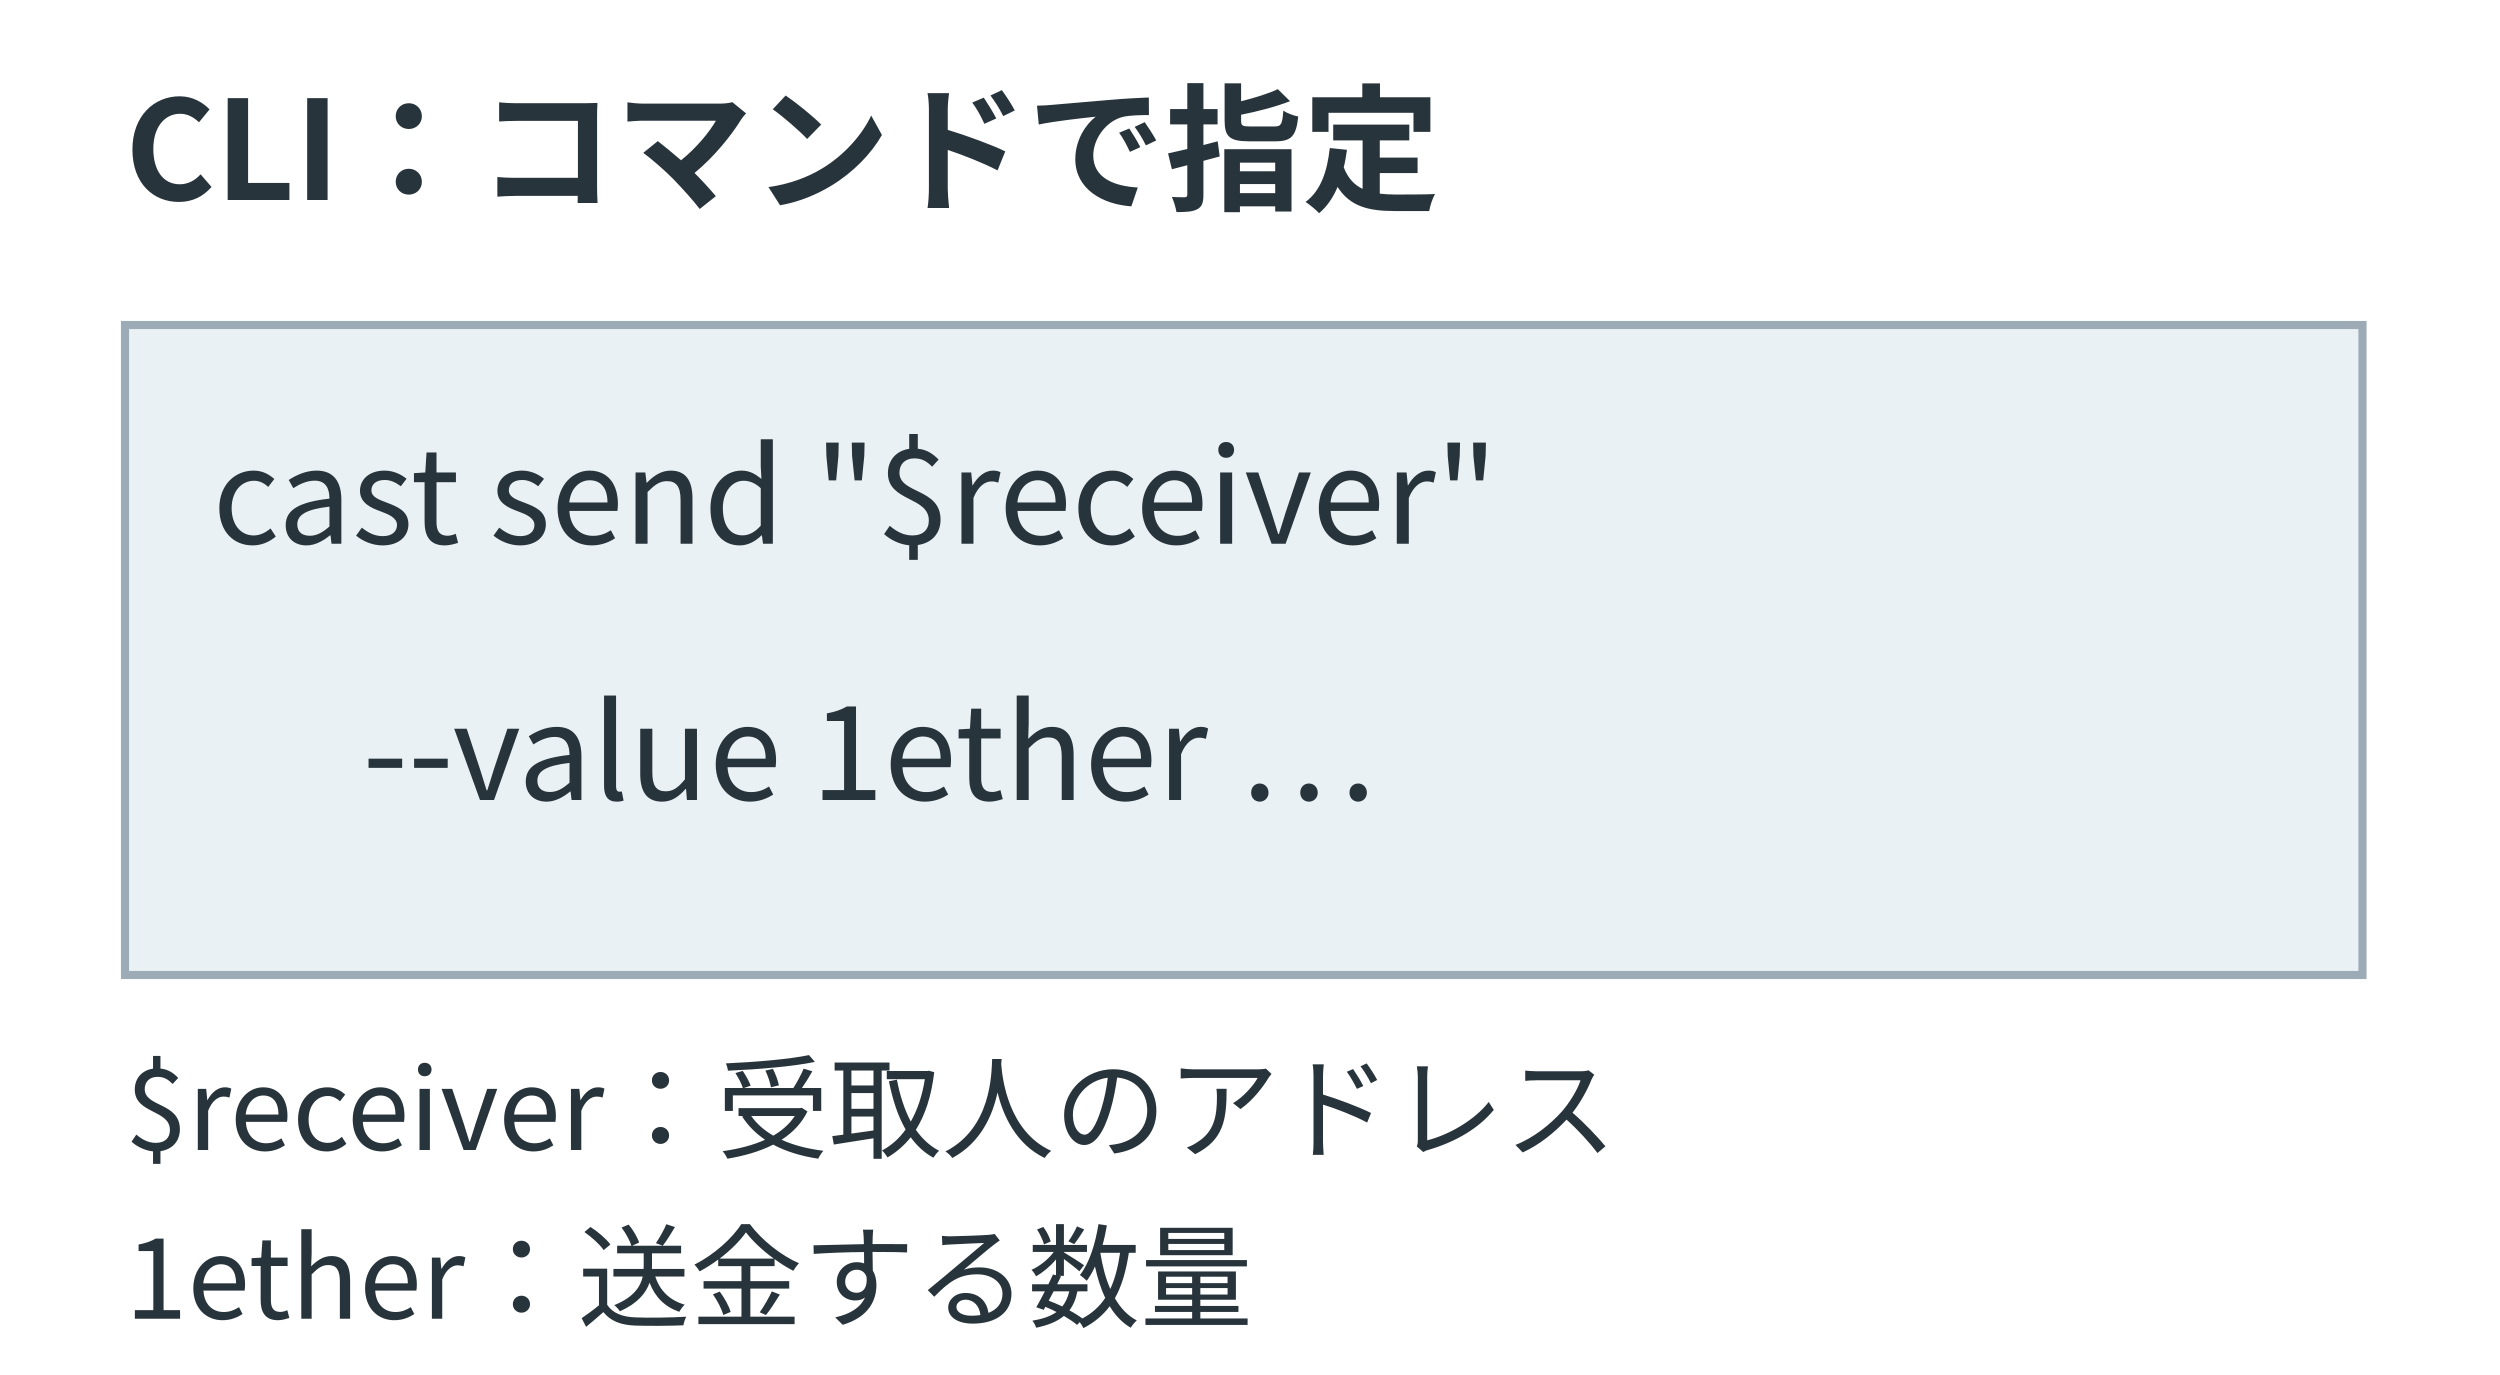
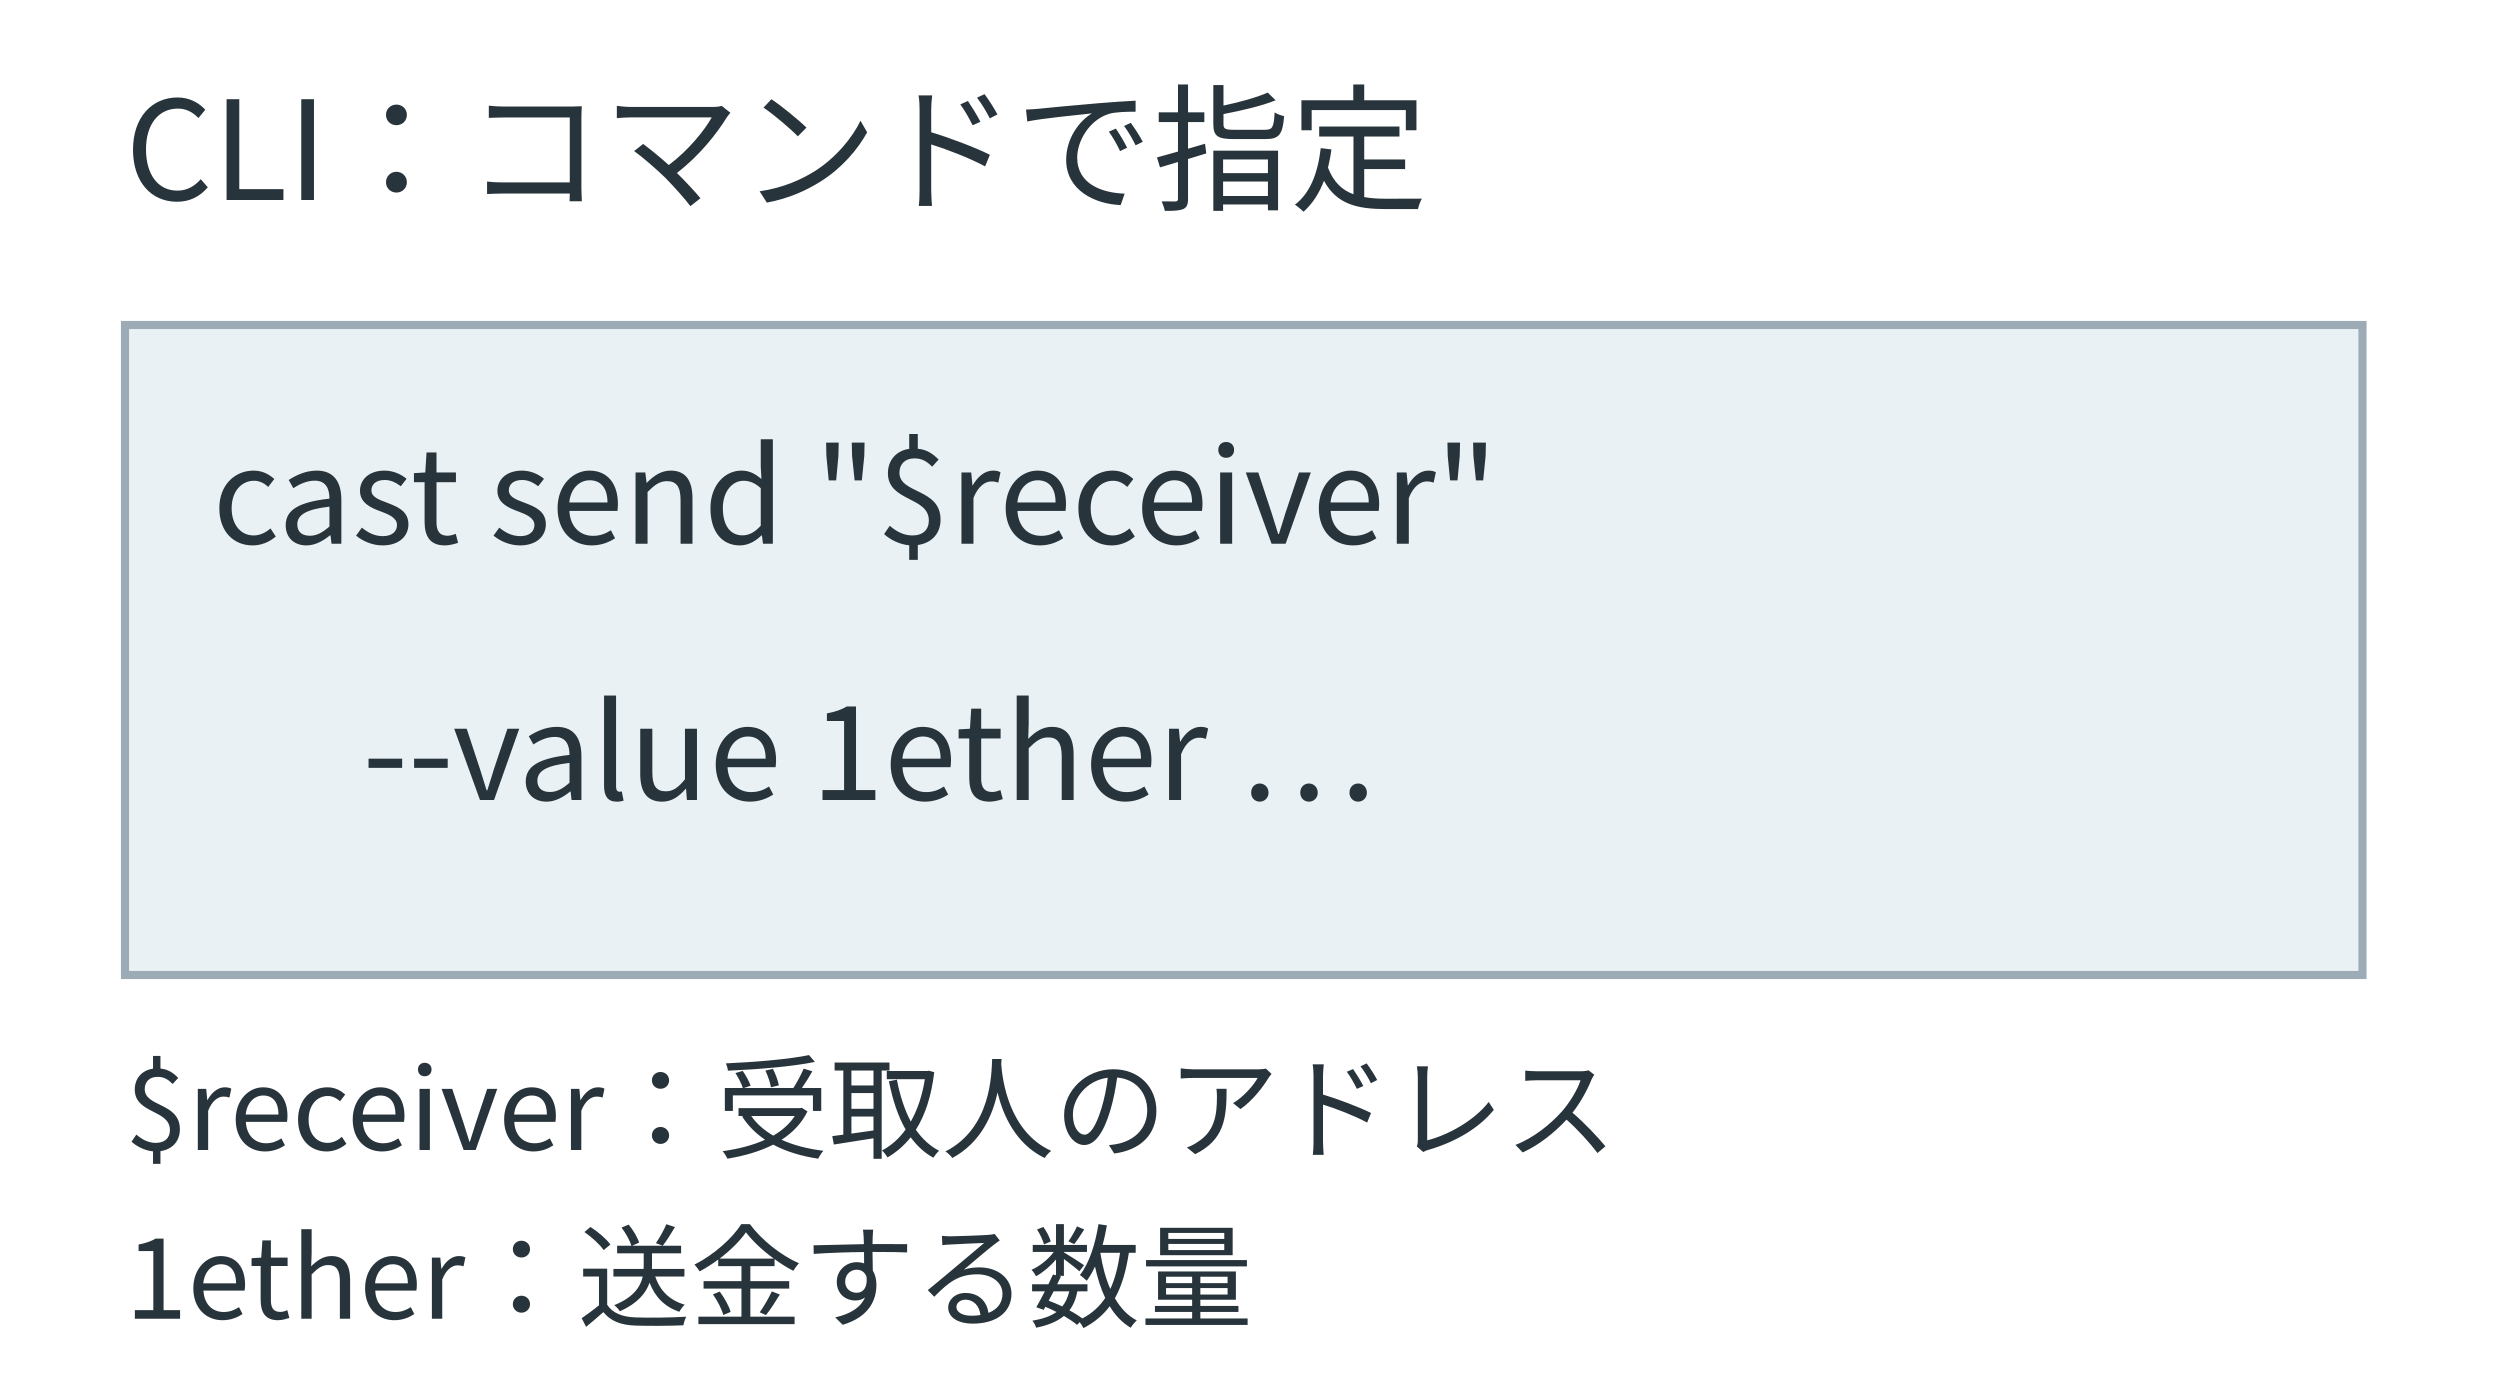
<svg xmlns="http://www.w3.org/2000/svg" width="400" height="220" viewBox="0 0 400 220" role="img">
  <defs>
    <marker id="arrow" viewBox="0 0 10 10" refX="9" refY="5" markerWidth="6" markerHeight="6" orient="auto-start-reverse">
      <path d="M0 0 L10 5 L0 10" fill="none" stroke="#596b76" stroke-width="1.5" />
    </marker>
  </defs>
  <style>text{font-family:"Noto Sans CJK JP","Noto Sans JP",sans-serif;fill:#28343b} .small{fill:#555}</style>
  <rect width="400" height="220" fill="white" />
-   <text x="20" y="32" font-size="22" font-weight="bold" text-anchor="start">CLI：コマンドで指定</text>
+   <text x="20" y="32" font-size="22" font-weight="normal" text-anchor="start">CLI：コマンドで指定</text>
  <rect x="20" y="52" width="358" height="104" fill="#eaf1f5" stroke="#9cabb5" stroke-width="1.3" />
  <text x="34" y="87" font-size="21" font-weight="normal" text-anchor="start">cast send "$receiver"</text>
  <text x="58" y="128" font-size="21" font-weight="normal" text-anchor="start">--value 1ether …</text>
  <text x="20" y="184" font-size="18" font-weight="normal" text-anchor="start">$receiver：受取人のアドレス</text>
  <text x="20" y="211" font-size="18" font-weight="normal" text-anchor="start">1ether：送金する数量</text>
</svg>
